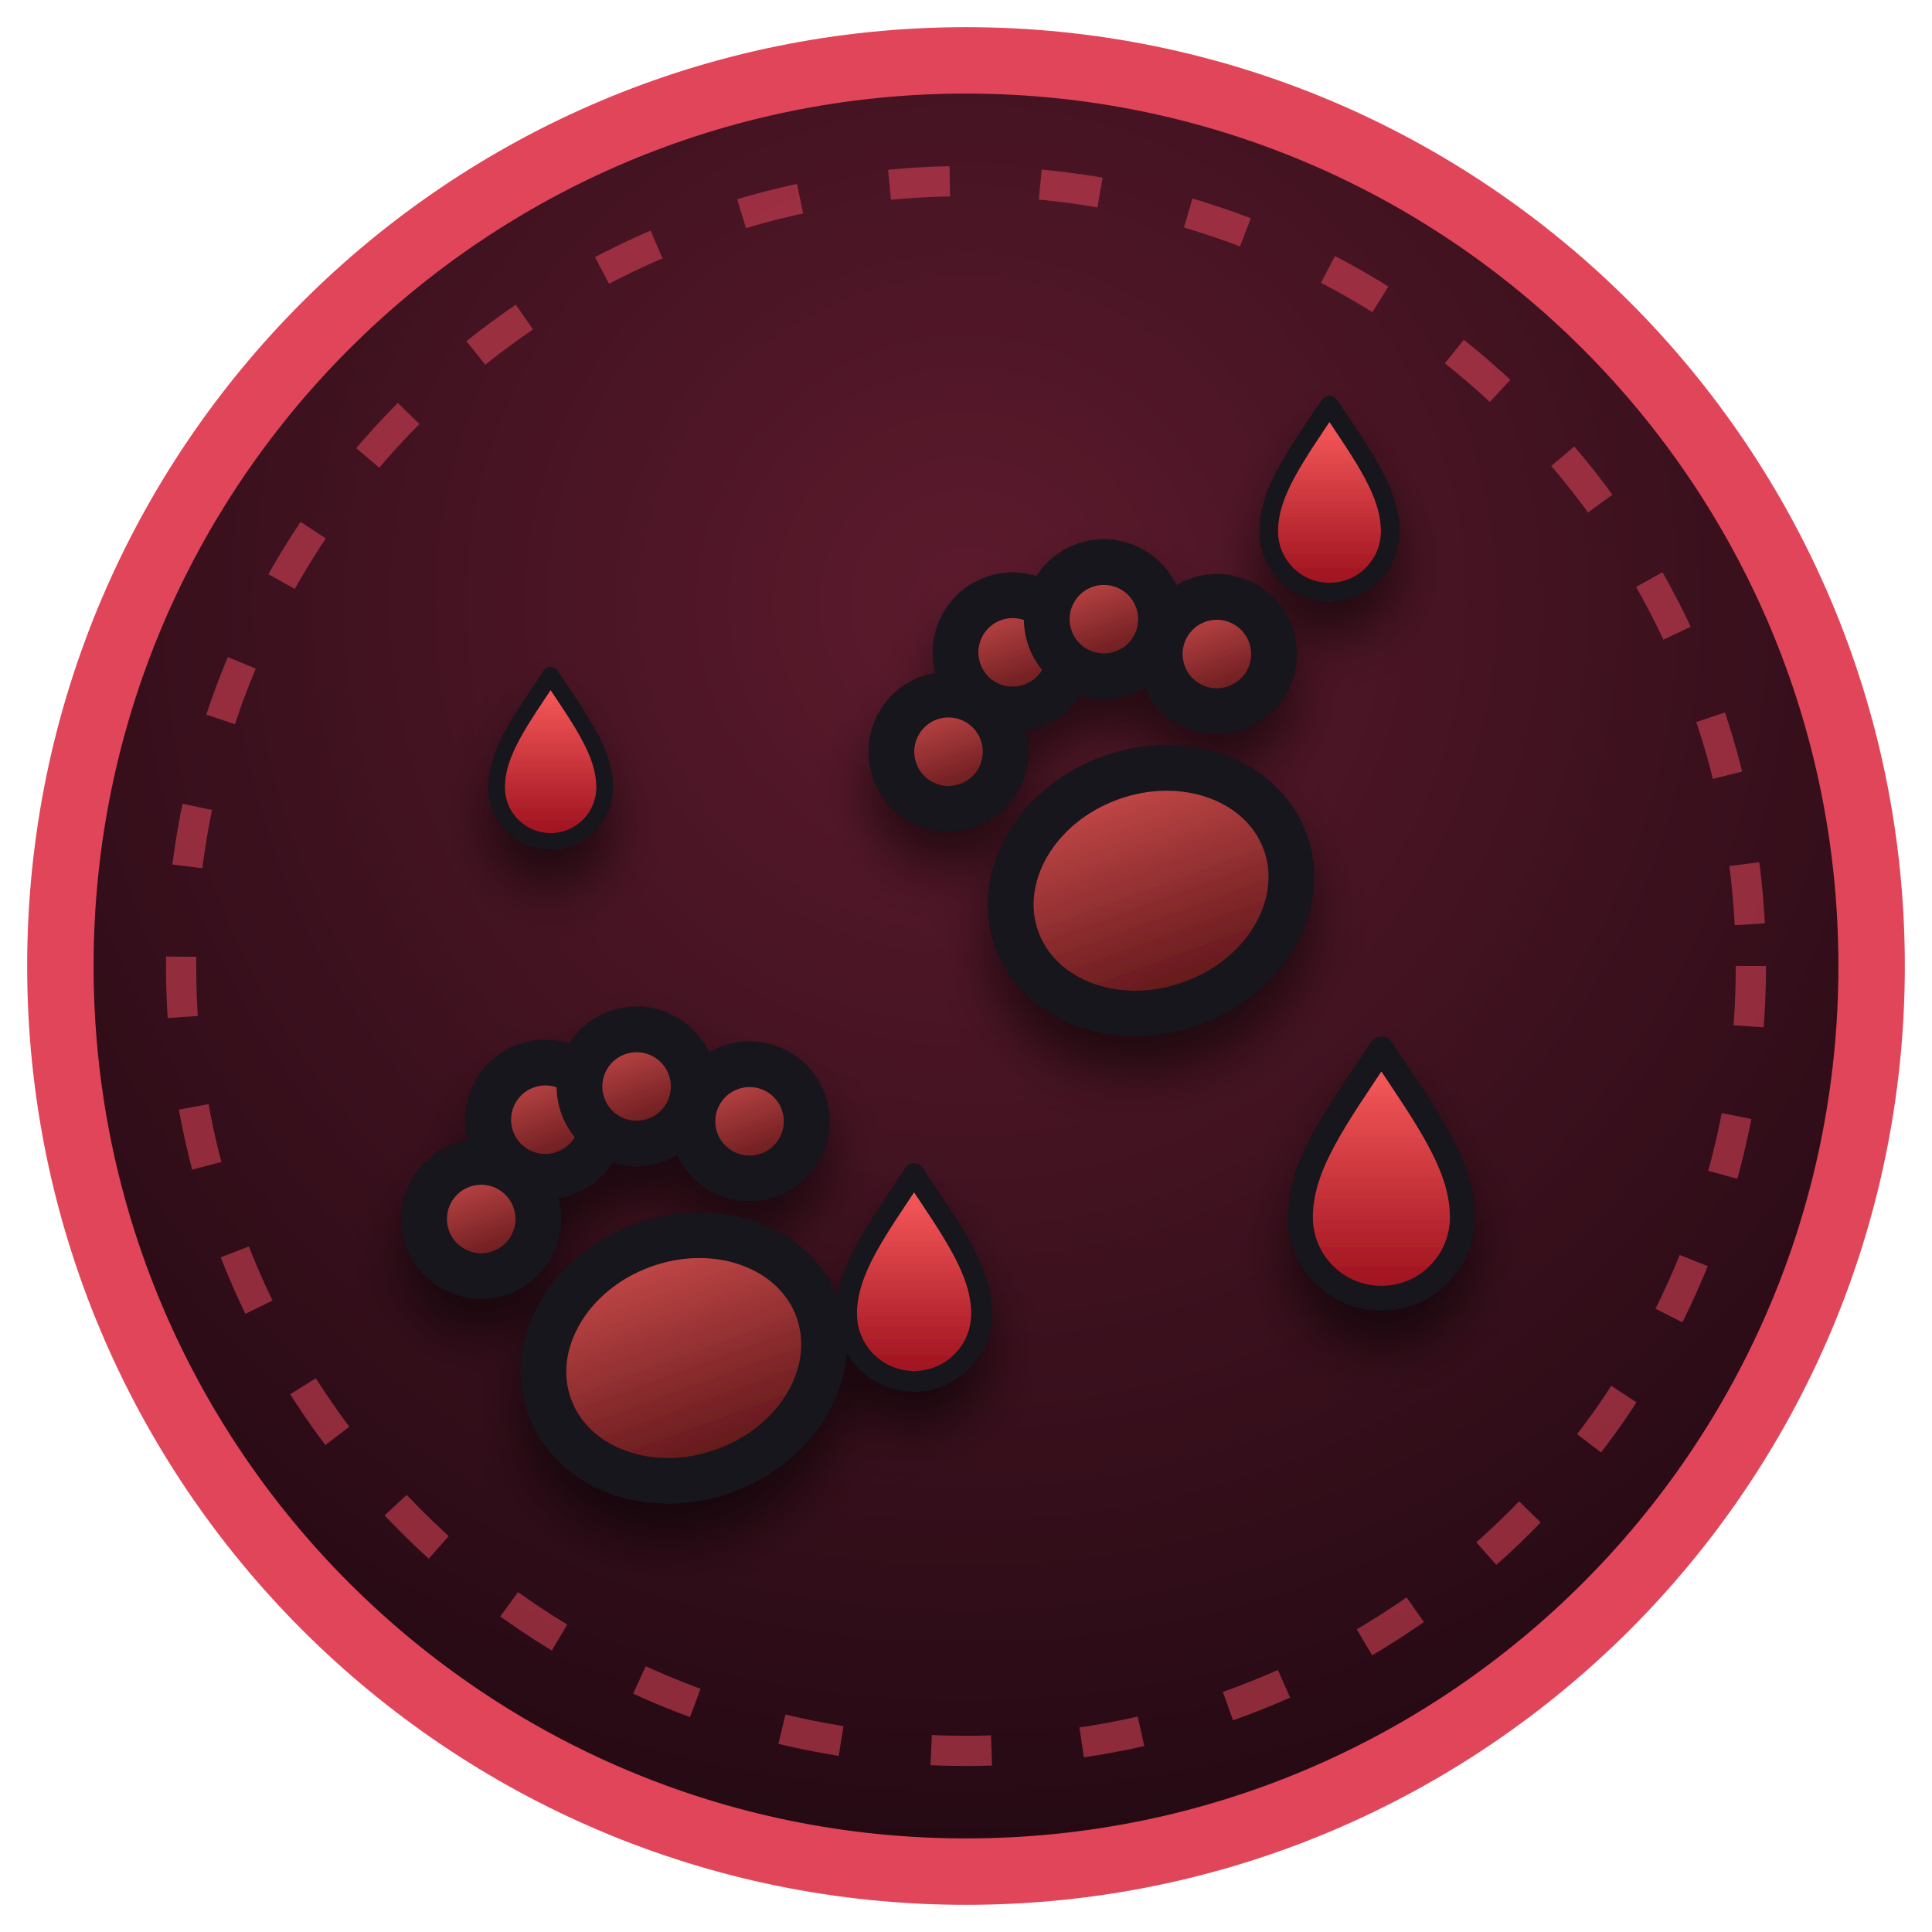
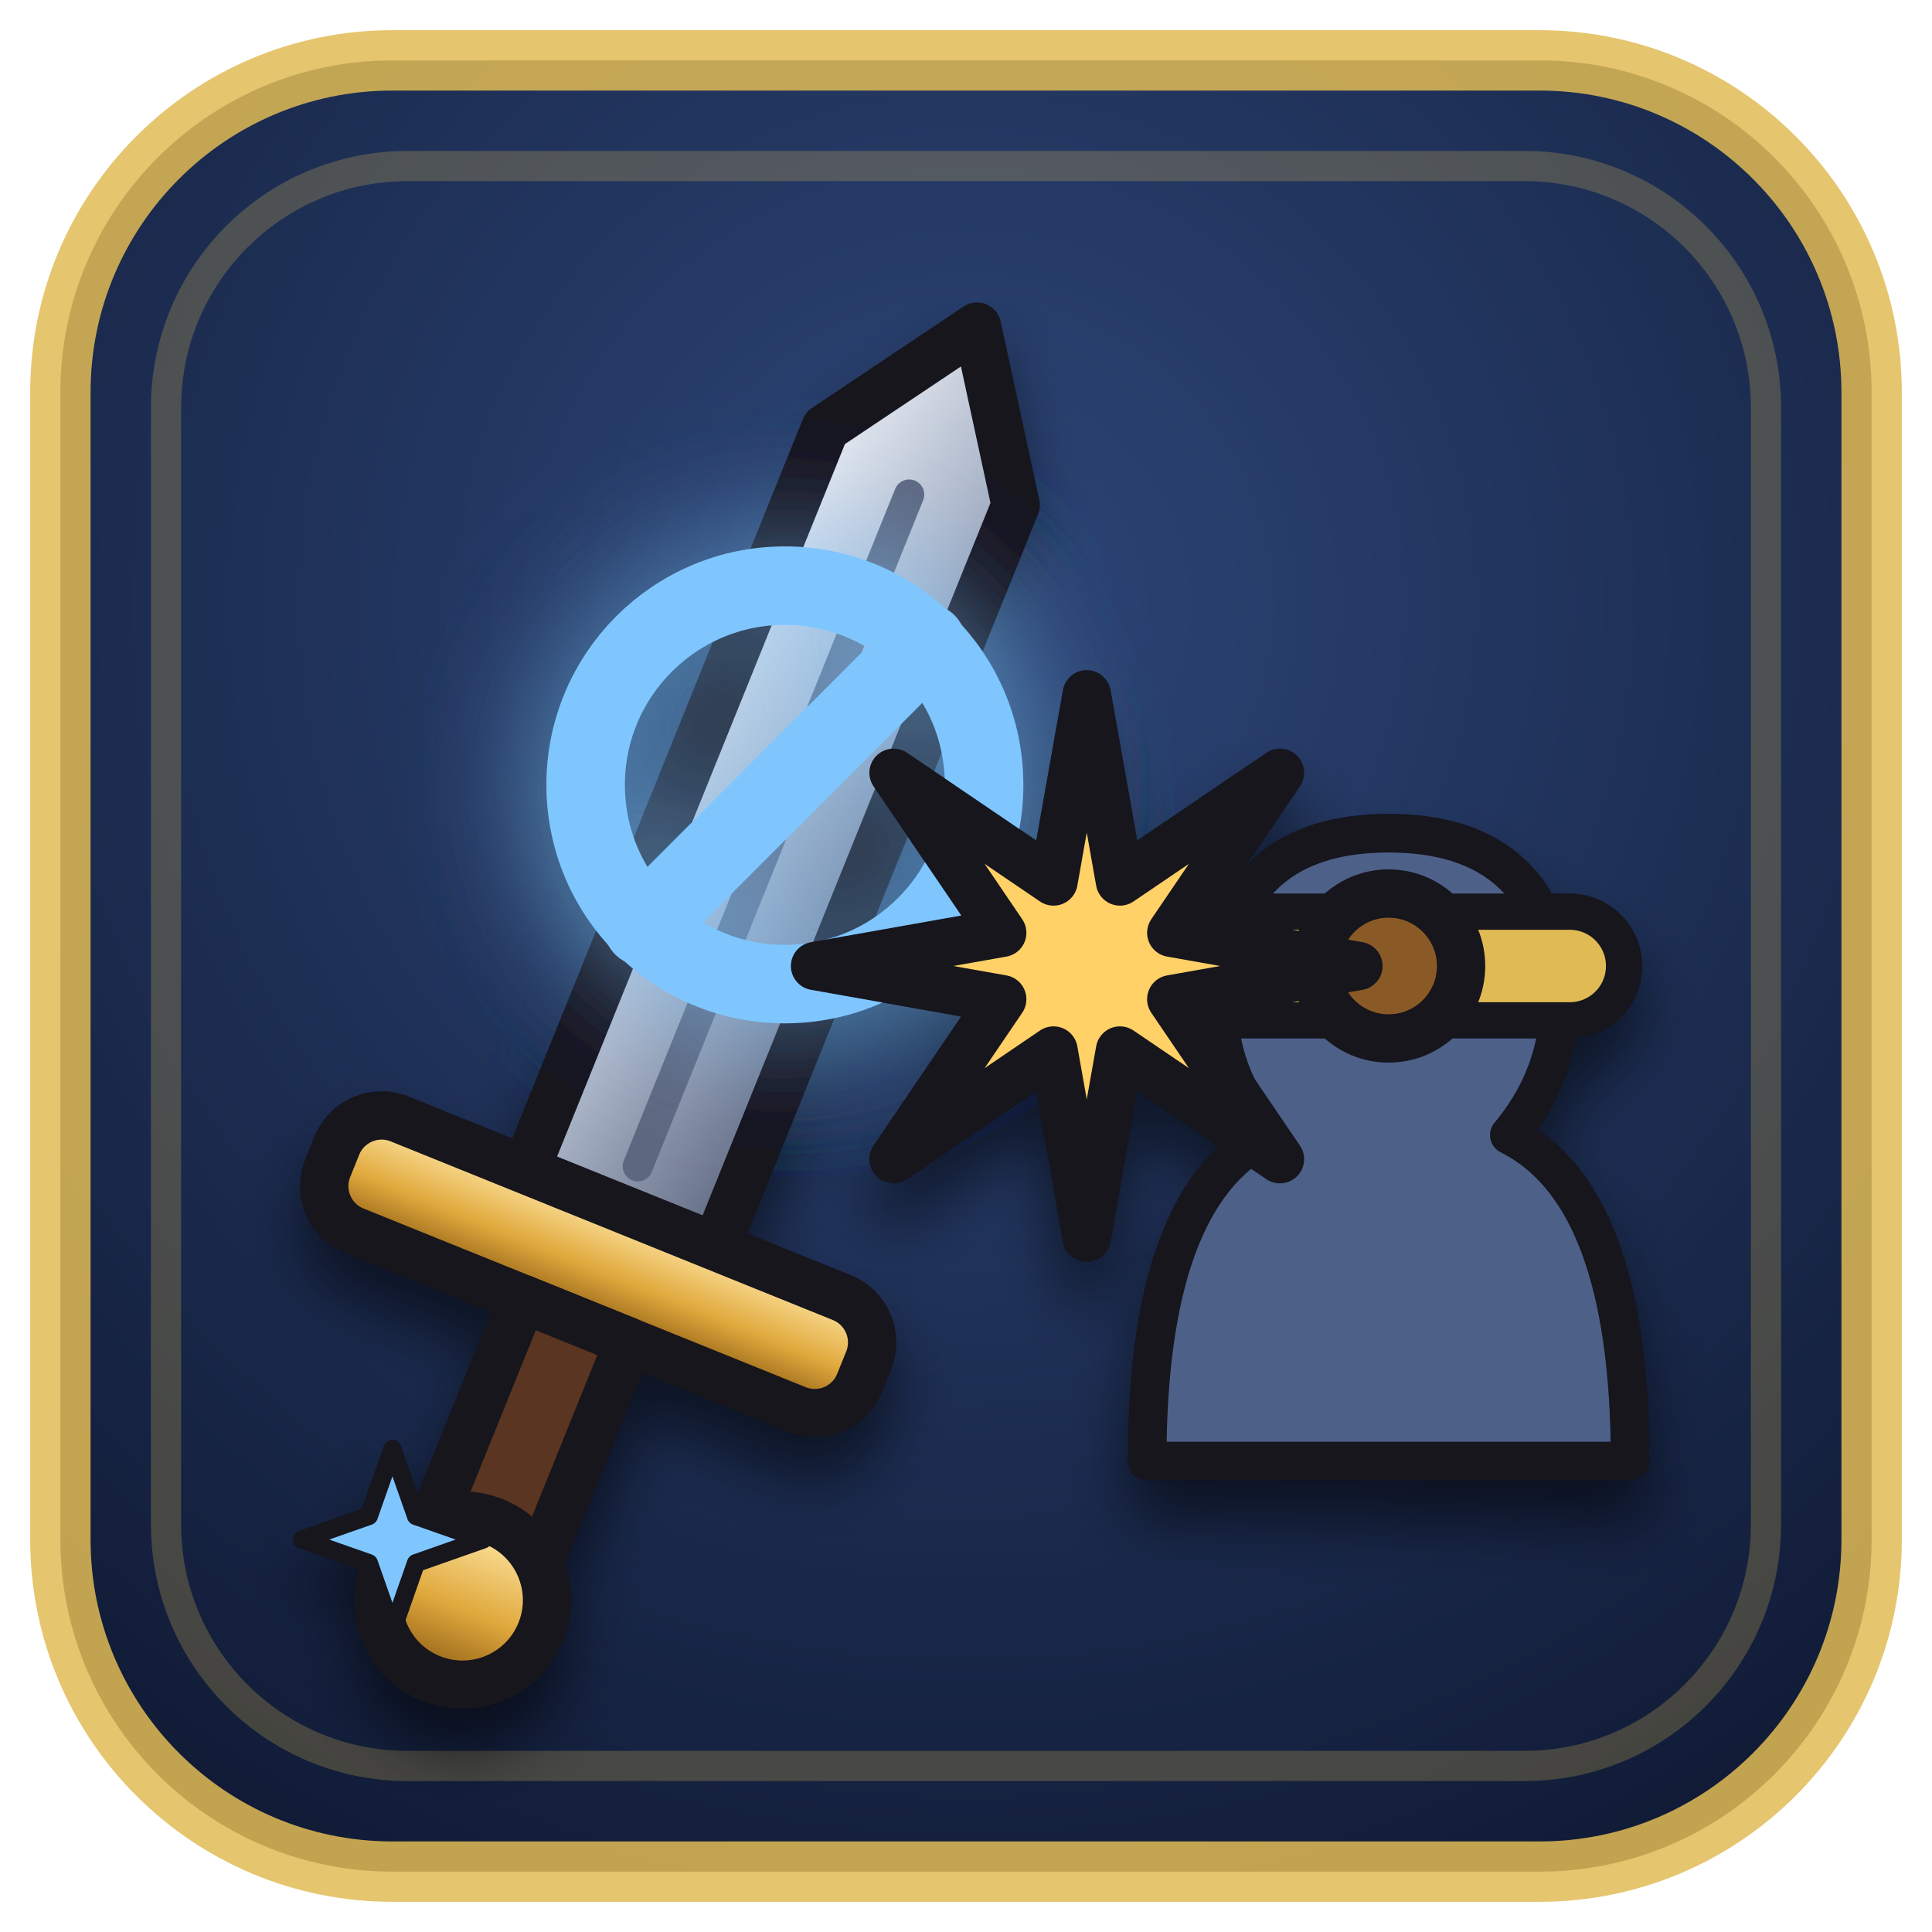
<svg xmlns="http://www.w3.org/2000/svg" viewBox="0 0 64 64" width="128" height="128">
  <defs>
    <linearGradient id="steel" x1="0" y1="0" x2="1" y2="1">
      <stop offset="0" stop-color="#f4f7fc" />
      <stop offset=".5" stop-color="#aab4c7" />
      <stop offset="1" stop-color="#5d6780" />
    </linearGradient>
    <linearGradient id="iron" x1="0" y1="0" x2="1" y2="1">
      <stop offset="0" stop-color="#9aa3b5" />
      <stop offset="1" stop-color="#454d61" />
    </linearGradient>
    <linearGradient id="gold" x1="0" y1="0" x2="0" y2="1">
      <stop offset="0" stop-color="#ffe9a8" />
      <stop offset=".55" stop-color="#e0a83c" />
      <stop offset="1" stop-color="#8a5a14" />
    </linearGradient>
    <linearGradient id="fire" x1="0" y1="0" x2="0" y2="1">
      <stop offset="0" stop-color="#e8391c" />
      <stop offset=".55" stop-color="#ff9a2e" />
      <stop offset="1" stop-color="#ffe680" />
    </linearGradient>
    <radialGradient id="fireR" cx=".45" cy=".45" r=".6">
      <stop offset="0" stop-color="#fff6c2" />
      <stop offset=".45" stop-color="#ffb43d" />
      <stop offset="1" stop-color="#d9361a" />
    </radialGradient>
    <linearGradient id="bolt" x1="0" y1="0" x2="1" y2="1">
      <stop offset="0" stop-color="#ffffff" />
      <stop offset=".5" stop-color="#a6ecff" />
      <stop offset="1" stop-color="#3fa2f0" />
    </linearGradient>
    <linearGradient id="blood" x1="0" y1="0" x2="0" y2="1">
      <stop offset="0" stop-color="#ff6060" />
      <stop offset="1" stop-color="#9a0f1c" />
    </linearGradient>
    <linearGradient id="poison" x1="0" y1="0" x2="0" y2="1">
      <stop offset="0" stop-color="#d6ff86" />
      <stop offset="1" stop-color="#4c9a28" />
    </linearGradient>
    <linearGradient id="water" x1="0" y1="0" x2="0" y2="1">
      <stop offset="0" stop-color="#b4f4ff" />
      <stop offset="1" stop-color="#2a86b8" />
    </linearGradient>
    <linearGradient id="ink" x1="0" y1="0" x2="0" y2="1">
      <stop offset="0" stop-color="#9474c4" />
      <stop offset="1" stop-color="#2a1d40" />
    </linearGradient>
    <linearGradient id="wood" x1="0" y1="0" x2="1" y2="0">
      <stop offset="0" stop-color="#c48e56" />
      <stop offset="1" stop-color="#6b4422" />
    </linearGradient>
    <linearGradient id="leaf" x1="0" y1="0" x2="1" y2="1">
      <stop offset="0" stop-color="#c4f58a" />
      <stop offset="1" stop-color="#3a8a38" />
    </linearGradient>
    <linearGradient id="hex" x1="0" y1="0" x2="0" y2="1">
      <stop offset="0" stop-color="#e09aff" />
      <stop offset="1" stop-color="#5a1f7a" />
    </linearGradient>
    <linearGradient id="bone" x1="0" y1="0" x2="0" y2="1">
      <stop offset="0" stop-color="#fbf4e2" />
      <stop offset="1" stop-color="#b8a684" />
    </linearGradient>
    <linearGradient id="heal" x1="0" y1="0" x2="0" y2="1">
      <stop offset="0" stop-color="#d4ffb0" />
      <stop offset="1" stop-color="#3fae4f" />
    </linearGradient>
    <linearGradient id="mana" x1="0" y1="0" x2="0" y2="1">
      <stop offset="0" stop-color="#bfe6ff" />
      <stop offset="1" stop-color="#2f6fd0" />
    </linearGradient>
    <linearGradient id="clay" x1="0" y1="0" x2="1" y2="1">
      <stop offset="0" stop-color="#d98a5a" />
      <stop offset="1" stop-color="#7a3a1e" />
    </linearGradient>
    <linearGradient id="hide" x1="0" y1="0" x2="0" y2="1">
      <stop offset="0" stop-color="#7a604a" />
      <stop offset="1" stop-color="#3e2e22" />
    </linearGradient>
    <linearGradient id="demon" x1="0" y1="0" x2="0" y2="1">
      <stop offset="0" stop-color="#c84a4a" />
      <stop offset="1" stop-color="#5a1418" />
    </linearGradient>
    <radialGradient id="holy" cx=".5" cy=".5" r=".5">
      <stop offset="0" stop-color="#fffbe6" />
      <stop offset=".5" stop-color="#ffe08a" stop-opacity=".8" />
      <stop offset="1" stop-color="#ffd060" stop-opacity="0" />
    </radialGradient>
    <radialGradient id="pearl" cx=".38" cy=".35" r=".7">
      <stop offset="0" stop-color="#ffffff" />
      <stop offset=".6" stop-color="#f2e6f0" />
      <stop offset="1" stop-color="#b8a8c4" />
    </radialGradient>
    <linearGradient id="grave" x1="0" y1="0" x2="0" y2="1">
      <stop offset="0" stop-color="#dcffe6" />
      <stop offset="1" stop-color="#4f8a60" />
    </linearGradient>
    <radialGradient id="graveR" cx=".5" cy=".5" r=".5">
      <stop offset="0" stop-color="#eafff0" />
      <stop offset=".5" stop-color="#9fe8b4" stop-opacity=".75" />
      <stop offset="1" stop-color="#6fcf8a" stop-opacity="0" />
    </radialGradient>
    <linearGradient id="shroud" x1="0" y1="0" x2="0" y2="1">
      <stop offset="0" stop-color="#8a9a8c" />
      <stop offset="1" stop-color="#2e3a30" />
    </linearGradient>
    <linearGradient id="gravity" x1="0" y1="0" x2="0" y2="1">
      <stop offset="0" stop-color="#9da6e0" />
      <stop offset="1" stop-color="#3a3870" />
    </linearGradient>
    <radialGradient id="gravR" cx=".5" cy=".4" r=".6">
      <stop offset="0" stop-color="#d0d4ff" />
      <stop offset=".5" stop-color="#6b74c8" />
      <stop offset="1" stop-color="#2a2440" />
    </radialGradient>
    <linearGradient id="lightG" x1="0" y1="0" x2="0" y2="1">
      <stop offset="0" stop-color="#fff8d0" />
      <stop offset=".5" stop-color="#e8d26a" />
      <stop offset="1" stop-color="#a88a20" />
    </linearGradient>
    <linearGradient id="blade" x1="0" y1="0" x2="0" y2="1">
      <stop offset="0" stop-color="#fffbe0" />
      <stop offset=".5" stop-color="#ffe489" />
      <stop offset="1" stop-color="#e8b23a" />
    </linearGradient>
    <radialGradient id="lightR" cx=".45" cy=".35" r=".6">
      <stop offset="0" stop-color="#fffef0" />
      <stop offset=".4" stop-color="#ffe680" />
      <stop offset="1" stop-color="#c8a030" stop-opacity="0" />
    </radialGradient>
    <linearGradient id="sound" x1="0" y1="0" x2="0" y2="1">
      <stop offset="0" stop-color="#a8eef4" />
      <stop offset="1" stop-color="#2a7a8a" />
    </linearGradient>
    <linearGradient id="void" x1="0" y1="0" x2="0" y2="1">
      <stop offset="0" stop-color="#c89eff" />
      <stop offset="1" stop-color="#3a1a5c" />
    </linearGradient>
    <radialGradient id="voidR" cx=".5" cy=".5" r=".55">
      <stop offset="0" stop-color="#15121d" />
      <stop offset=".5" stop-color="#5a2e8a" />
      <stop offset="1" stop-color="#c89eff" stop-opacity="0" />
    </radialGradient>
    <linearGradient id="cosmic" x1="0" y1="0" x2="1" y2="1">
      <stop offset="0" stop-color="#d0d4ff" />
      <stop offset=".5" stop-color="#8a7ec8" />
      <stop offset="1" stop-color="#3a2860" />
    </linearGradient>
    <filter id="blur" x="-50%" y="-50%" width="200%" height="200%">
      <feGaussianBlur stdDeviation="2.2" />
    </filter>
    <filter id="ds" x="-20%" y="-20%" width="140%" height="140%">
      <feDropShadow dx="0" dy="1.4" stdDeviation="1" flood-color="#000" flood-opacity=".55" />
    </filter>
    <radialGradient id="bg" cx=".5" cy=".3" r=".85">
-       <stop offset="0" stop-color="#5c1a2d" />
-       <stop offset="1" stop-color="#18060d" />
+       <stop offset="0" stop-color="#2d4678" />
+       <stop offset="1" stop-color="#0e1730" />
    </radialGradient>
  </defs>
-   <circle cx="32" cy="32" r="30" fill="url(#bg)" />
-   <circle cx="32" cy="32" r="26" fill="none" stroke="#e0455a" stroke-width="1" stroke-dasharray="2 3" opacity=".55" />
-   <g filter="url(#ds)" stroke="#15121d" stroke-width="1.6" stroke-linejoin="round" stroke-linecap="round" transform="translate(32 32) scale(.86) translate(-32 -32)">
-     <g transform="translate(20 44) rotate(-20) scale(1.1)">
-       <ellipse cx="0" cy="3" rx="5" ry="4.2" fill="url(#demon)" />
-       <circle cx="-5" cy="-4" r="2" fill="url(#demon)" />
-       <circle cx="-1.7" cy="-6.5" r="2" fill="url(#demon)" />
-       <circle cx="1.7" cy="-6.5" r="2" fill="url(#demon)" />
-       <circle cx="5" cy="-4" r="2" fill="url(#demon)" />
+   <rect x="2" y="2" width="60" height="60" rx="11" fill="url(#bg)" />
+   <rect x="5.5" y="5.5" width="53" height="53" rx="8" fill="none" stroke="#e0bb55" stroke-width="1" opacity="0.25" />
+   <g filter="url(#ds)" stroke="#15121d" stroke-width="1.6" stroke-linejoin="round" stroke-linecap="round">
+     <g transform="translate(46 38) scale(0.8)">
+       <path d="M-10 13 Q-10 2 -5 -.5 Q-7.5 -3.5 -7 -7.5 Q-6 -13 0 -13 Q6 -13 7 -7.5 Q7.5 -3.5 5 -.5 Q10 2 10 13 Z" fill="#4d6188" />
    </g>
-     <g transform="translate(38 26) rotate(-20) scale(1.1)">
-       <ellipse cx="0" cy="3" rx="5" ry="4.2" fill="url(#demon)" />
-       <circle cx="-5" cy="-4" r="2" fill="url(#demon)" />
-       <circle cx="-1.7" cy="-6.5" r="2" fill="url(#demon)" />
-       <circle cx="1.7" cy="-6.5" r="2" fill="url(#demon)" />
-       <circle cx="5" cy="-4" r="2" fill="url(#demon)" />
+     <path d="M40 32 H52" fill="none" stroke="#15121d" stroke-width="4.8" />
+     <path d="M40 32 H52" fill="none" stroke="#e0bb55" stroke-width="2.4" />
+     <circle cx="46" cy="32" r="2.4" fill="#8a5a28" />
+     <g transform="translate(23 34) rotate(22)">
+       <path d="M0 -25 L3.4 -20 L3.4 7 L-3.4 7 L-3.4 -20 Z" fill="url(#steel)" />
+       <line x1="0" y1="-19" x2="0" y2="5" stroke="#5d6780" stroke-width="1" />
+       <rect x="-9.5" y="6.5" width="19" height="4" rx="1.6" fill="url(#gold)" />
+       <rect x="-1.9" y="10.5" width="3.8" height="8" fill="#5a3520" />
+       <circle cx="0" cy="20.5" r="2.8" fill="url(#gold)" />
    </g>
-     <g transform="translate(30 44) scale(0.5)">
-       <path d="M0 -8 C3 -3.5 5.2 -.5 5.2 2.8 A5.2 5.2 0 0 1 -5.2 2.8 C-5.2 -.5 -3 -3.5 0 -8 Z" fill="url(#blood)" />
+     <g filter="url(#blur)" opacity="0.65" stroke="none">
+       <g transform="translate(26 26)">
+         <circle r="6.6" fill="none" stroke="#7fc6ff" stroke-width="2.6" />
+         <line x1="-4.7" y1="4.7" x2="4.7" y2="-4.7" stroke="#7fc6ff" stroke-width="2.6" />
+       </g>
    </g>
-     <g transform="translate(48 40) scale(0.6)">
-       <path d="M0 -8 C3 -3.5 5.2 -.5 5.2 2.8 A5.2 5.2 0 0 1 -5.2 2.8 C-5.2 -.5 -3 -3.5 0 -8 Z" fill="url(#blood)" />
+     <g transform="translate(26 26)">
+       <circle r="6.6" fill="none" stroke="#7fc6ff" stroke-width="2.6" />
+       <line x1="-4.7" y1="4.7" x2="4.7" y2="-4.7" stroke="#7fc6ff" stroke-width="2.6" />
    </g>
-     <g transform="translate(46 14) scale(0.45)">
-       <path d="M0 -8 C3 -3.5 5.2 -.5 5.2 2.8 A5.2 5.2 0 0 1 -5.2 2.8 C-5.2 -.5 -3 -3.5 0 -8 Z" fill="url(#blood)" />
-     </g>
-     <g transform="translate(16 24) scale(0.4)">
-       <path d="M0 -8 C3 -3.5 5.2 -.5 5.2 2.8 A5.2 5.2 0 0 1 -5.2 2.8 C-5.2 -.5 -3 -3.5 0 -8 Z" fill="url(#blood)" />
+     <polygon points="36.0,23.0 37.1,29.2 42.4,25.6 38.8,30.9 45.0,32.0 38.8,33.1 42.4,38.4 37.1,34.8 36.0,41.0 34.9,34.8 29.6,38.4 33.2,33.1 27.0,32.0 33.2,30.9 29.6,25.6 34.9,29.2" fill="#ffd166" />
+     <g transform="translate(13 51) scale(0.6)">
+       <path d="M0 -5 L1.3 -1.3 L5 0 L1.3 1.3 L0 5 L-1.3 1.3 L-5 0 L-1.3 -1.3 Z" fill="#7fc6ff" stroke-width="1" />
    </g>
  </g>
-   <circle cx="32" cy="32" r="30" fill="none" stroke="#e0455a" stroke-width="2.2" />
+   <rect x="2" y="2" width="60" height="60" rx="11" fill="none" stroke="#e0bb55" stroke-width="2" opacity="0.85" />
</svg>
